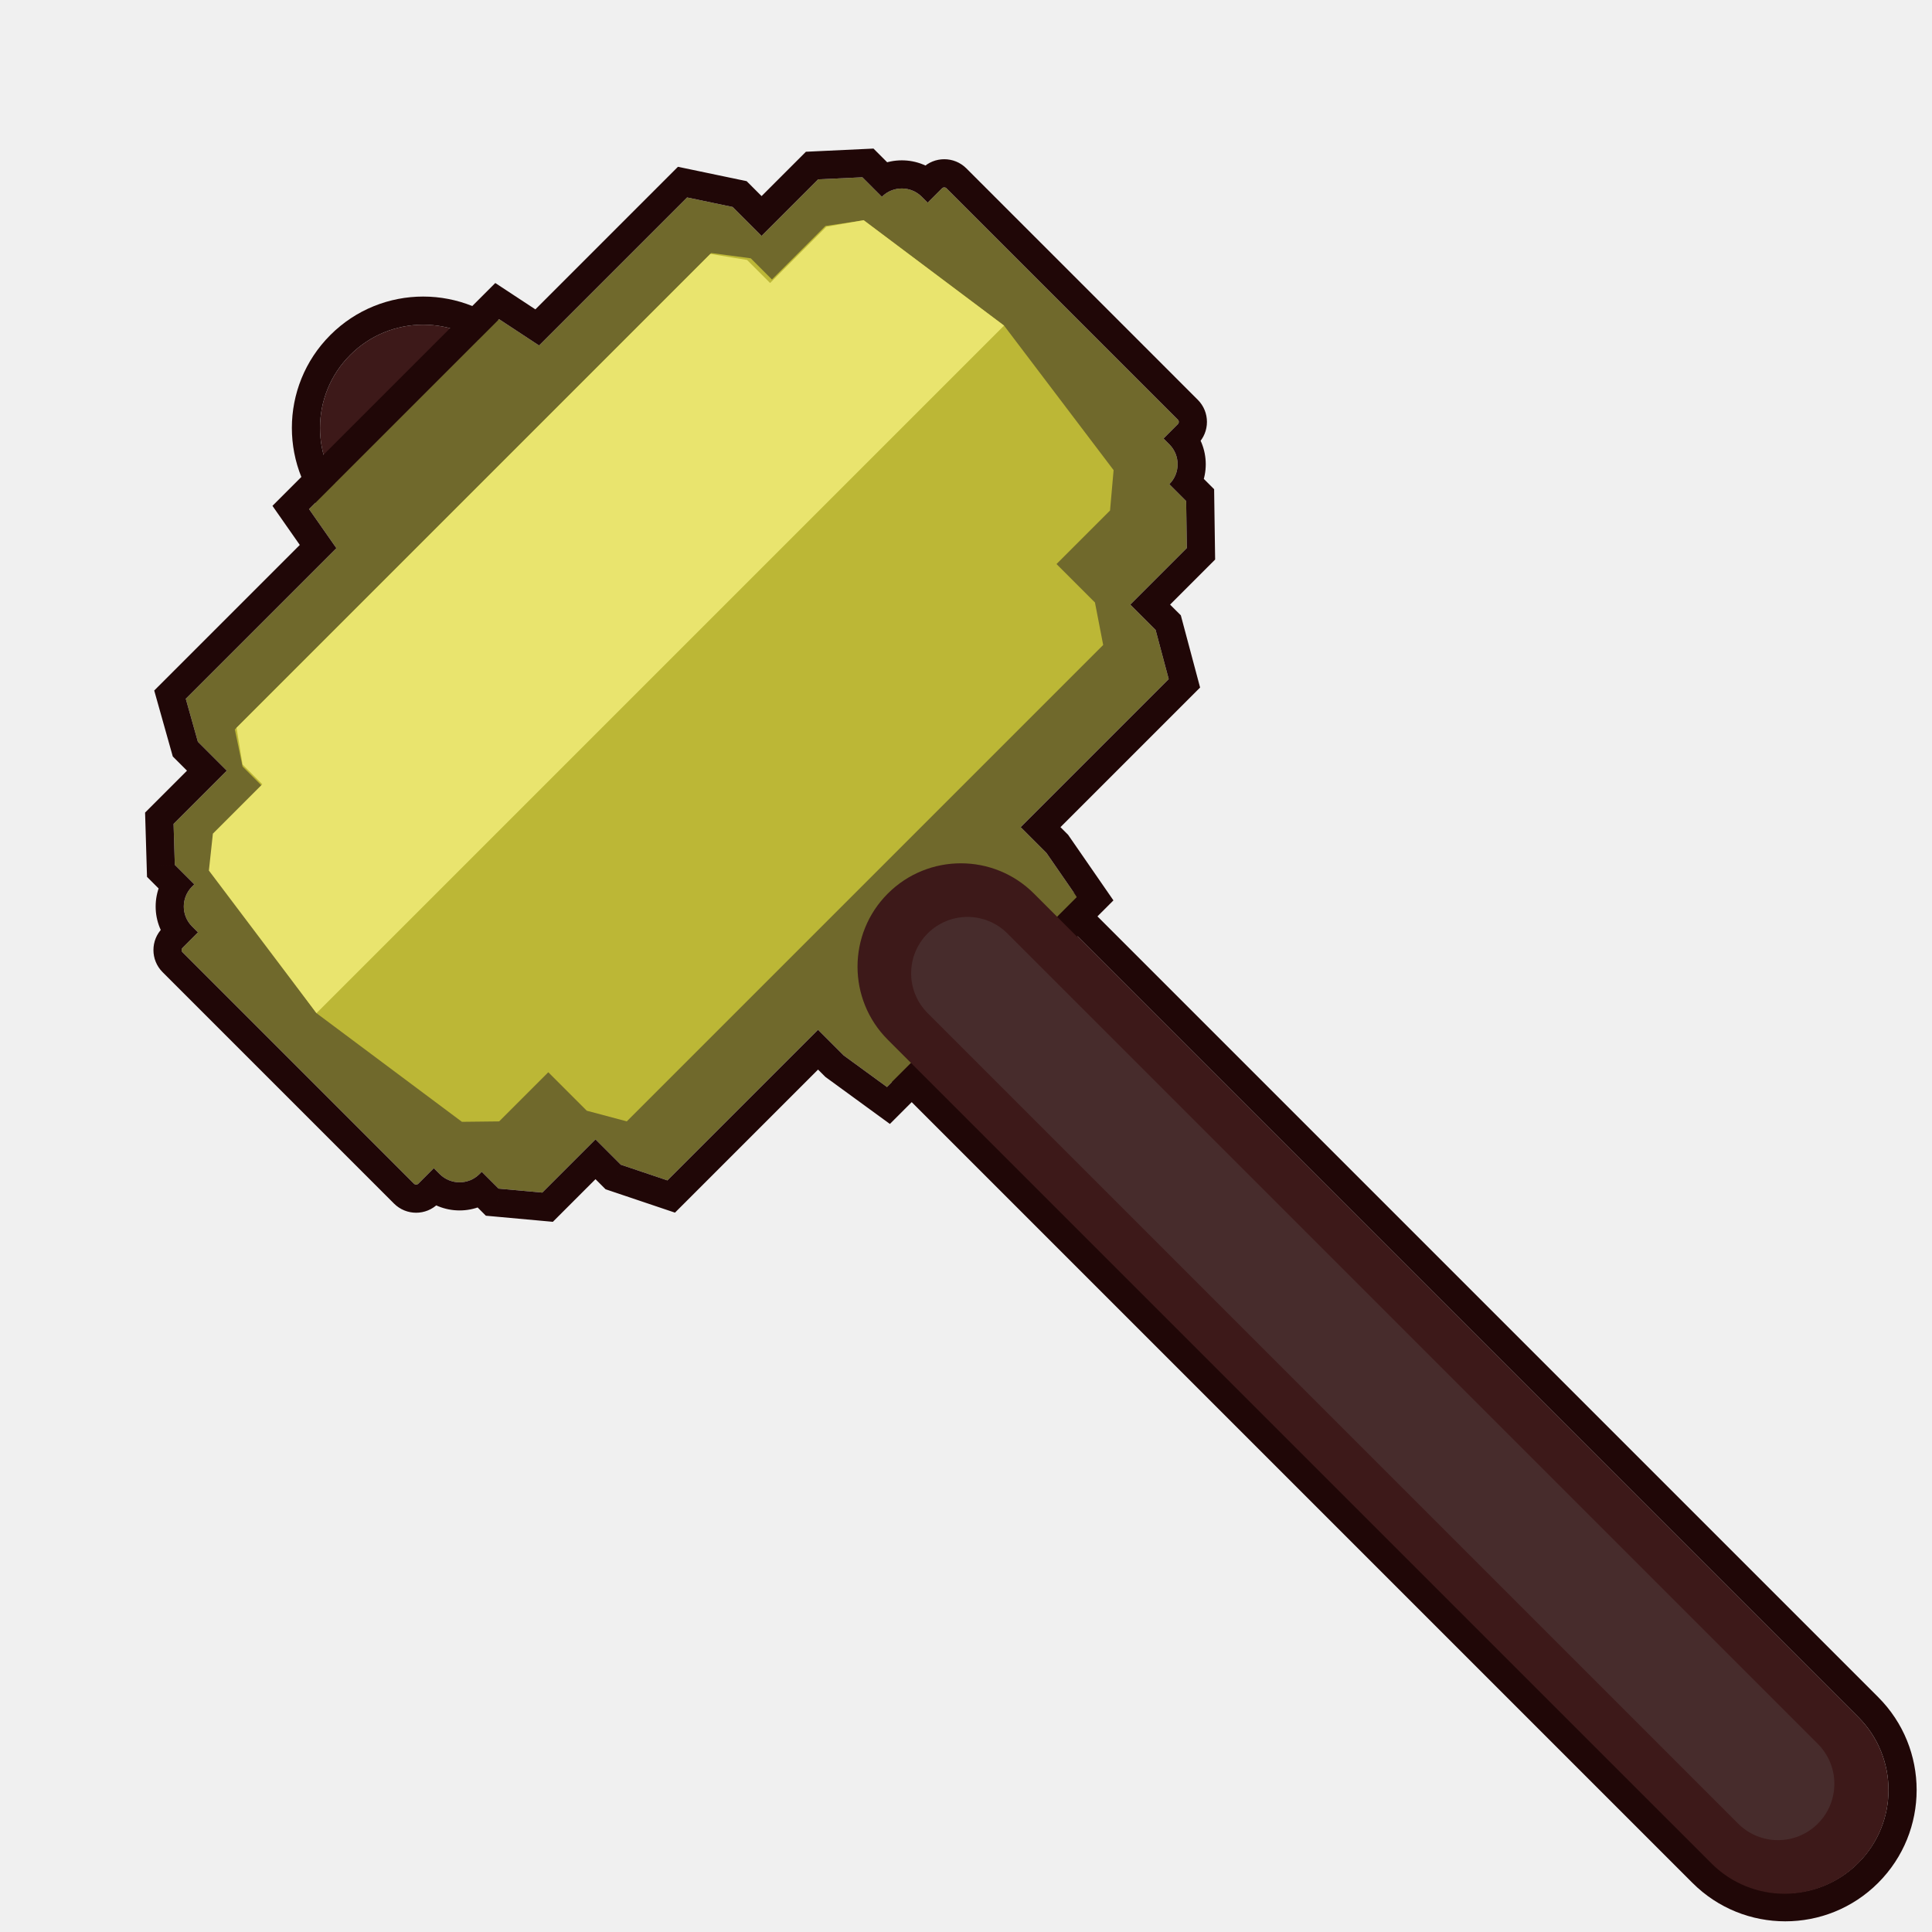
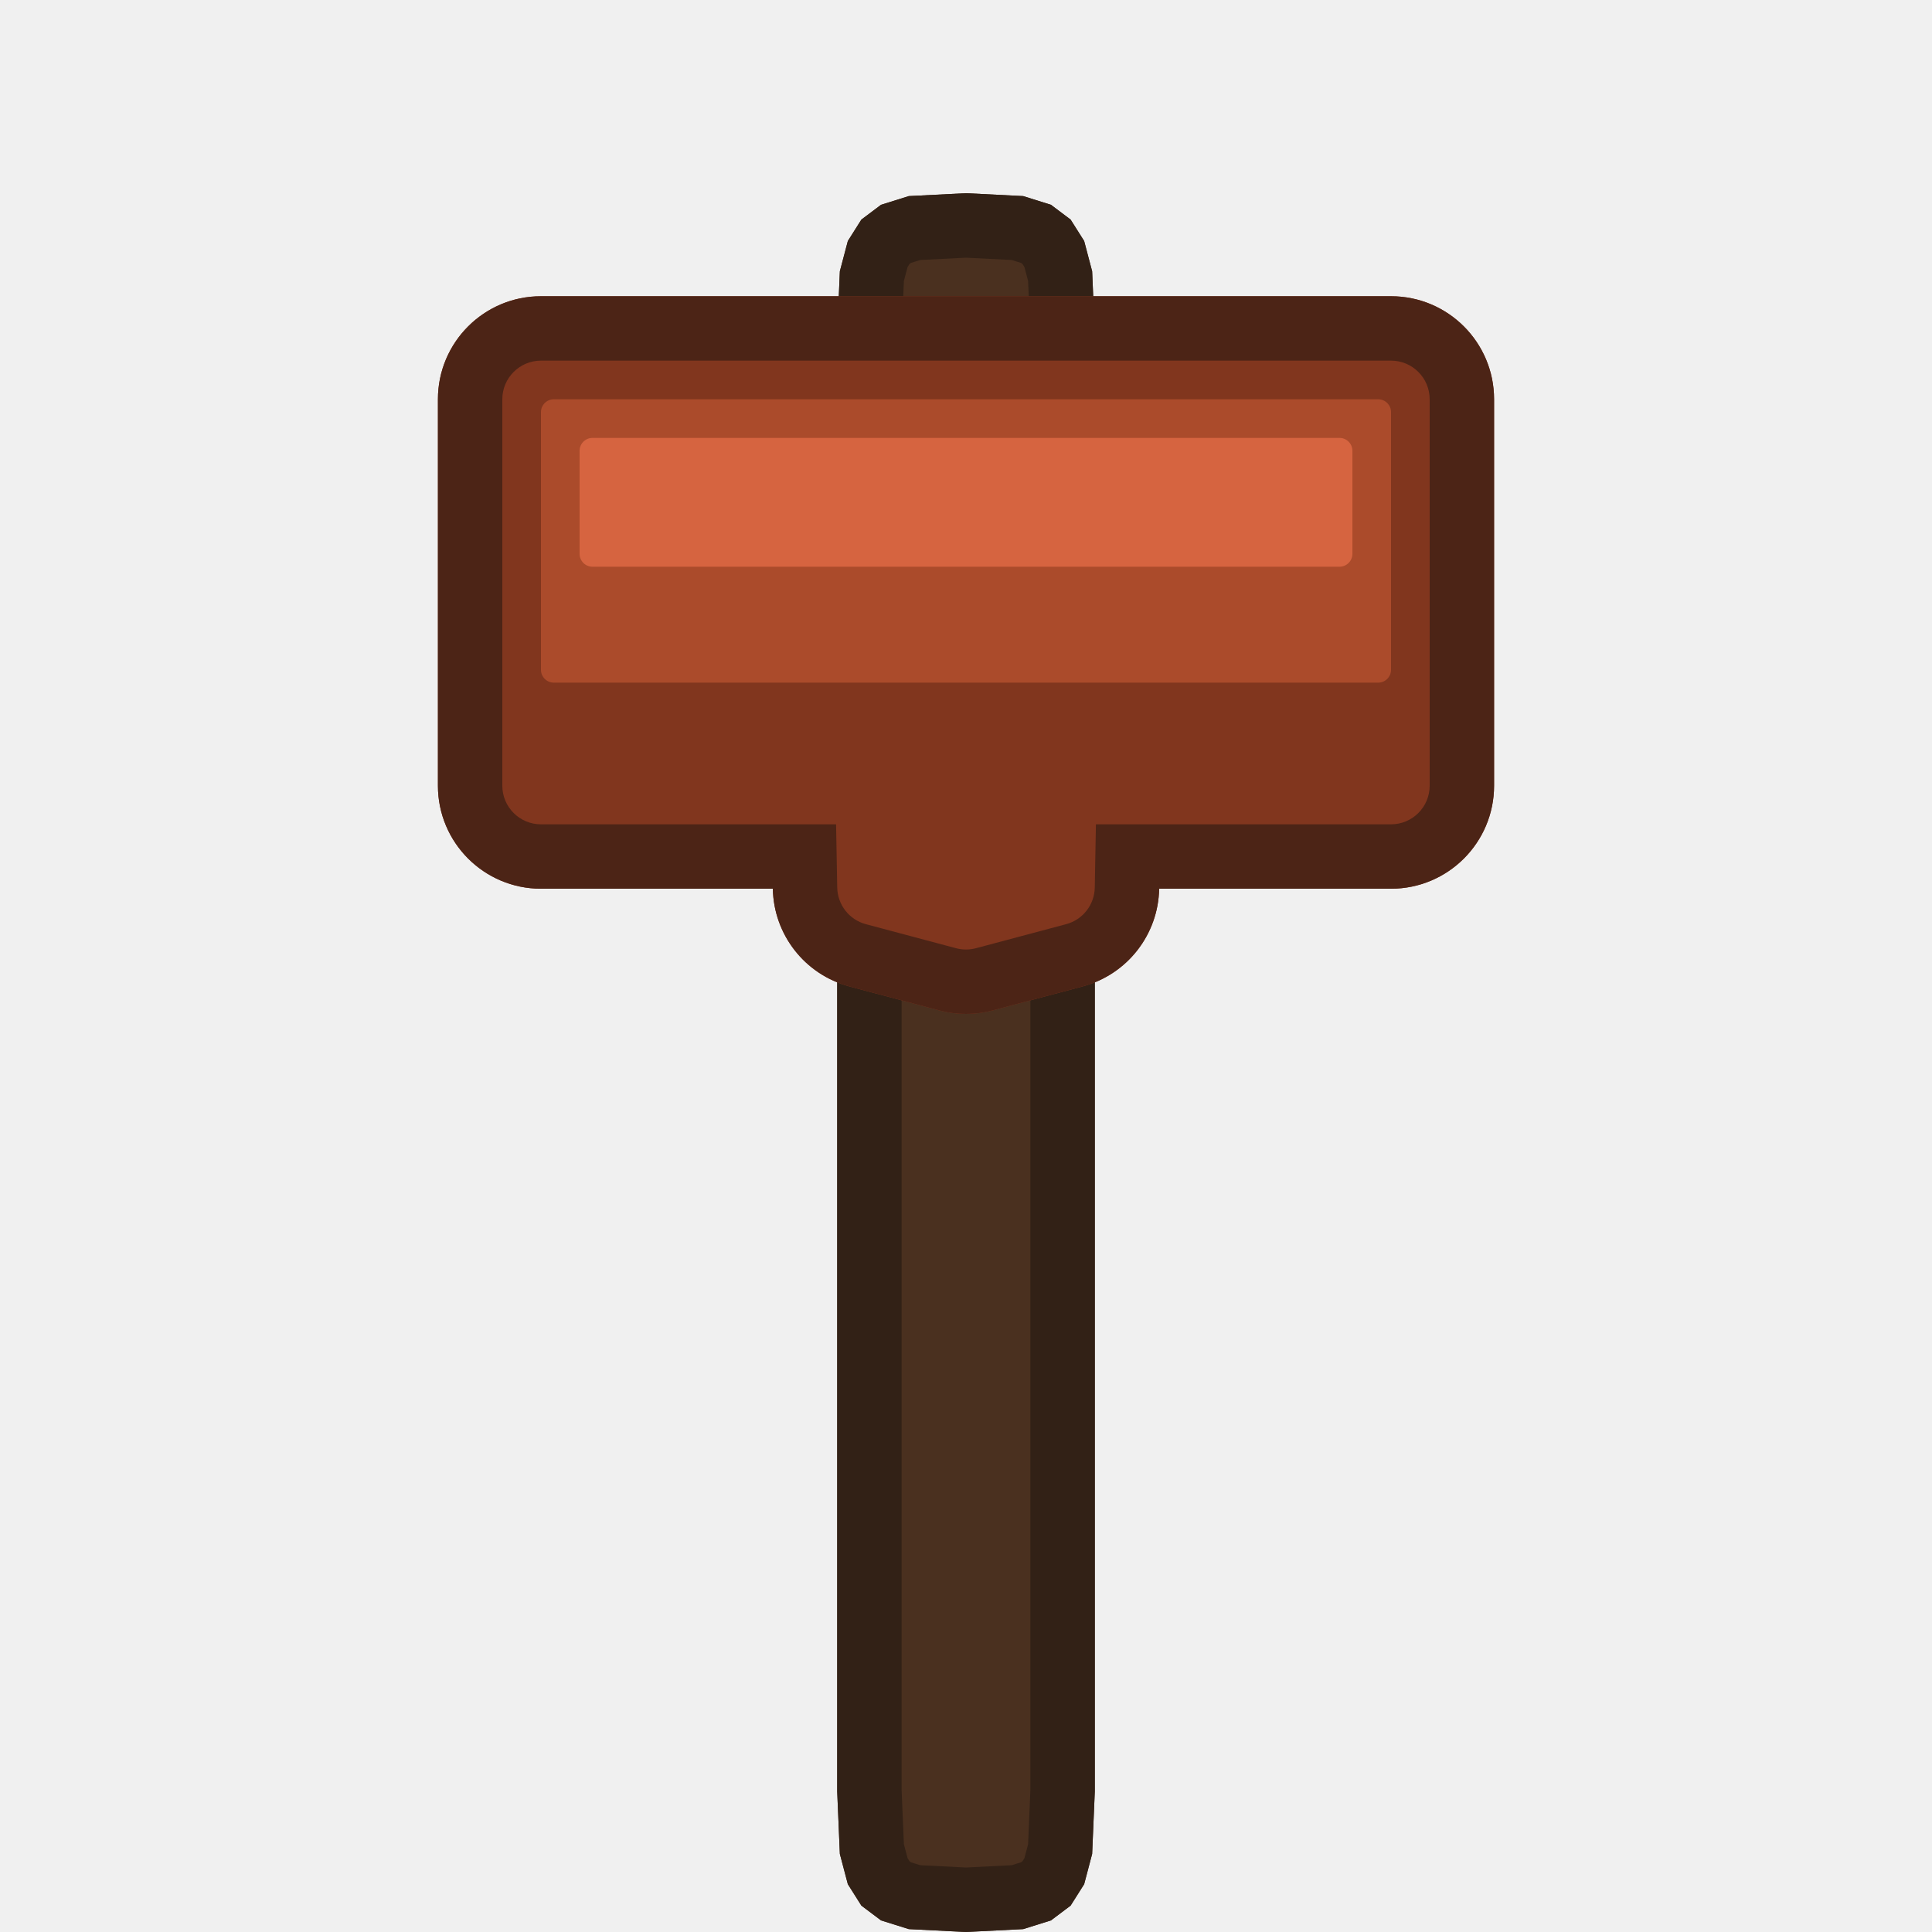
- <svg xmlns="http://www.w3.org/2000/svg" width="501" height="501" viewBox="0 0 501 501" fill="none">
-   <g clip-path="url(#clip0_147_147)">
-     <mask id="path-1-outside-1_147_147" maskUnits="userSpaceOnUse" x="60.587" y="62.17" width="451.134" height="451.134" fill="black">
-       <rect fill="white" x="60.587" y="62.17" width="451.134" height="451.134" />
-       <path d="M90.823 92.038C101.273 81.588 118.217 81.588 128.667 92.038L481.88 445.251C492.331 455.702 492.331 472.645 481.88 483.096V483.096C471.43 493.546 454.486 493.546 444.036 483.096L90.823 129.883C80.373 119.432 80.373 102.489 90.823 92.038V92.038Z" />
-     </mask>
-     <path d="M90.823 92.038C101.273 81.588 118.217 81.588 128.667 92.038L481.88 445.251C492.331 455.702 492.331 472.645 481.88 483.096V483.096C471.43 493.546 454.486 493.546 444.036 483.096L90.823 129.883C80.373 119.432 80.373 102.489 90.823 92.038V92.038Z" fill="#3D1919" />
-     <path d="M90.823 129.883L95.984 124.722L90.823 129.883ZM444.036 483.096L438.875 488.256L444.036 483.096ZM481.88 445.251L476.72 450.412L481.88 445.251ZM128.667 92.038L133.828 86.878L128.667 92.038ZM123.507 97.199L476.72 450.412L487.041 440.091L133.828 86.878L123.507 97.199ZM449.197 477.935L95.984 124.722L85.662 135.043L438.875 488.256L449.197 477.935ZM95.984 124.722C88.383 117.122 88.383 104.799 95.984 97.199L85.662 86.878C72.362 100.178 72.362 121.743 85.662 135.043L95.984 124.722ZM476.72 477.935C469.119 485.535 456.797 485.535 449.197 477.935L438.875 488.256C452.176 501.557 473.74 501.557 487.041 488.256L476.72 477.935ZM476.72 450.412C484.32 458.012 484.32 470.335 476.72 477.935L487.041 488.256C500.341 474.956 500.341 453.391 487.041 440.091L476.72 450.412ZM133.828 86.878C120.527 73.577 98.963 73.577 85.662 86.878L95.984 97.199C103.584 89.599 115.906 89.599 123.507 97.199L133.828 86.878Z" fill="#200707" mask="url(#path-1-outside-1_147_147)" />
-     <mask id="path-3-outside-2_147_147" maskUnits="userSpaceOnUse" x="-5.046" y="-3.424" width="370.524" height="370.524" fill="black">
-       <rect fill="white" x="-5.046" y="-3.424" width="370.524" height="370.524" />
-       <path fill-rule="evenodd" clip-rule="evenodd" d="M129.393 82.754L80.14 132.008L87.197 142.101L87.236 142.14L48.175 181.2L51.314 192.353L58.811 199.849L45.012 213.648L45.331 224.27L50.386 229.325L49.798 229.914C46.948 232.764 46.948 237.385 49.798 240.235L51.339 241.776L47.325 245.79C47.009 246.106 47.009 246.62 47.325 246.936L107.335 306.946C107.651 307.262 108.165 307.262 108.482 306.946L112.495 302.932L114.016 304.453C116.866 307.303 121.487 307.303 124.337 304.453L124.925 303.864L129.287 308.226L140.623 309.258L154.421 295.46L160.987 302.025L173.072 306.096L212.132 267.036L218.804 273.708L230.015 281.883L279.269 232.63L271.346 221.165L264.675 214.493L303.068 176.1L299.665 163.347L293.099 156.782L307.761 142.12L307.588 129.926L303.226 125.564L303.237 125.552C306.087 122.702 306.087 118.081 303.237 115.231L301.717 113.711L305.446 109.981C305.763 109.664 305.763 109.151 305.446 108.834L245.437 48.825C245.12 48.508 244.607 48.508 244.29 48.825L240.561 52.554L239.02 51.013C236.169 48.163 231.548 48.163 228.698 51.013L228.687 51.025L223.631 45.97L212.151 46.51L197.489 61.172L189.992 53.675L178.172 51.203L139.778 89.597L139.739 89.558L129.393 82.754Z" />
-     </mask>
-     <path fill-rule="evenodd" clip-rule="evenodd" d="M129.393 82.754L80.14 132.008L87.197 142.101L87.236 142.14L48.175 181.2L51.314 192.353L58.811 199.849L45.012 213.648L45.331 224.27L50.386 229.325L49.798 229.914C46.948 232.764 46.948 237.385 49.798 240.235L51.339 241.776L47.325 245.79C47.009 246.106 47.009 246.62 47.325 246.936L107.335 306.946C107.651 307.262 108.165 307.262 108.482 306.946L112.495 302.932L114.016 304.453C116.866 307.303 121.487 307.303 124.337 304.453L124.925 303.864L129.287 308.226L140.623 309.258L154.421 295.46L160.987 302.025L173.072 306.096L212.132 267.036L218.804 273.708L230.015 281.883L279.269 232.63L271.346 221.165L264.675 214.493L303.068 176.1L299.665 163.347L293.099 156.782L307.761 142.12L307.588 129.926L303.226 125.564L303.237 125.552C306.087 122.702 306.087 118.081 303.237 115.231L301.717 113.711L305.446 109.981C305.763 109.664 305.763 109.151 305.446 108.834L245.437 48.825C245.12 48.508 244.607 48.508 244.29 48.825L240.561 52.554L239.02 51.013C236.169 48.163 231.548 48.163 228.698 51.013L228.687 51.025L223.631 45.97L212.151 46.51L197.489 61.172L189.992 53.675L178.172 51.203L139.778 89.597L139.739 89.558L129.393 82.754Z" fill="#70692C" />
-     <path d="M80.14 132.008L74.979 126.847L70.652 131.174L74.159 136.189L80.14 132.008ZM129.393 82.754L133.403 76.656L128.436 73.39L124.232 77.594L129.393 82.754ZM87.197 142.101L81.215 146.283L81.583 146.808L82.036 147.261L87.197 142.101ZM87.236 142.14L92.396 147.3L97.557 142.14L92.396 136.979L87.236 142.14ZM48.175 181.2L43.015 176.04L39.992 179.062L41.15 183.178L48.175 181.2ZM51.314 192.353L44.289 194.33L44.806 196.165L46.154 197.513L51.314 192.353ZM58.811 199.849L63.972 205.01L69.132 199.849L63.972 194.689L58.811 199.849ZM45.012 213.648L39.852 208.488L37.623 210.716L37.718 213.867L45.012 213.648ZM45.331 224.27L38.036 224.489L38.123 227.383L40.17 229.431L45.331 224.27ZM50.386 229.325L55.547 234.486L60.708 229.325L55.547 224.165L50.386 229.325ZM51.339 241.776L56.5 246.936L61.66 241.776L56.5 236.615L51.339 241.776ZM47.325 245.79L42.165 240.629L47.325 245.79ZM112.495 302.932L117.656 297.771L112.495 292.611L107.335 297.771L112.495 302.932ZM124.925 303.864L130.086 298.704L124.925 293.543L119.765 298.704L124.925 303.864ZM129.287 308.226L124.127 313.387L125.995 315.255L128.626 315.494L129.287 308.226ZM140.623 309.258L139.961 316.527L143.366 316.837L145.783 314.419L140.623 309.258ZM154.421 295.46L159.582 290.299L154.421 285.139L149.261 290.299L154.421 295.46ZM160.987 302.025L155.826 307.186L157.036 308.396L158.657 308.942L160.987 302.025ZM173.072 306.096L170.742 313.013L175.031 314.458L178.232 311.257L173.072 306.096ZM212.132 267.036L217.293 261.875L212.132 256.715L206.971 261.875L212.132 267.036ZM218.804 273.708L213.643 278.868L214.045 279.27L214.504 279.605L218.804 273.708ZM230.015 281.883L225.715 287.78L230.761 291.459L235.176 287.044L230.015 281.883ZM279.269 232.63L284.429 237.79L288.732 233.487L285.273 228.481L279.269 232.63ZM271.346 221.165L277.35 217.016L276.975 216.472L276.507 216.005L271.346 221.165ZM264.675 214.493L259.514 209.333L254.353 214.493L259.514 219.654L264.675 214.493ZM303.068 176.1L308.229 181.26L311.205 178.284L310.12 174.218L303.068 176.1ZM299.665 163.347L306.716 161.466L306.211 159.572L304.826 158.187L299.665 163.347ZM293.099 156.782L287.939 151.621L282.778 156.782L287.939 161.942L293.099 156.782ZM307.761 142.12L312.922 147.28L315.103 145.1L315.059 142.016L307.761 142.12ZM307.588 129.926L314.885 129.822L314.843 126.86L312.748 124.765L307.588 129.926ZM303.226 125.564L298.065 120.403L292.905 125.564L298.065 130.725L303.226 125.564ZM301.717 113.711L296.556 108.55L291.396 113.711L296.556 118.871L301.717 113.711ZM240.561 52.554L235.4 57.715L240.561 62.876L245.721 57.715L240.561 52.554ZM228.687 51.025L223.526 56.186L228.687 61.346L233.847 56.186L228.687 51.025ZM223.631 45.97L228.792 40.809L226.511 38.528L223.289 38.679L223.631 45.97ZM212.151 46.51L211.808 39.219L208.987 39.352L206.99 41.349L212.151 46.51ZM197.489 61.172L192.328 66.332L197.489 71.493L202.65 66.332L197.489 61.172ZM189.992 53.675L195.153 48.514L193.615 46.976L191.486 46.531L189.992 53.675ZM178.172 51.203L179.665 44.06L175.802 43.252L173.011 46.043L178.172 51.203ZM139.778 89.597L134.618 94.758L139.778 99.918L144.939 94.758L139.778 89.597ZM139.739 89.558L144.9 84.397L144.372 83.87L143.749 83.46L139.739 89.558ZM85.3 137.168L134.554 87.915L124.232 77.594L74.979 126.847L85.3 137.168ZM93.178 137.919L86.121 127.826L74.159 136.189L81.215 146.283L93.178 137.919ZM92.396 136.979L92.357 136.94L82.036 147.261L82.075 147.3L92.396 136.979ZM53.336 186.361L92.396 147.3L82.075 136.979L43.015 176.04L53.336 186.361ZM58.34 190.375L55.2 179.223L41.15 183.178L44.289 194.33L58.34 190.375ZM63.972 194.689L56.475 187.192L46.154 197.513L53.651 205.01L63.972 194.689ZM50.173 218.809L63.972 205.01L53.651 194.689L39.852 208.488L50.173 218.809ZM52.626 224.051L52.307 213.429L37.718 213.867L38.036 224.489L52.626 224.051ZM55.547 224.165L50.492 219.109L40.17 229.431L45.226 234.486L55.547 224.165ZM54.959 235.074L55.547 234.486L45.226 224.165L44.638 224.753L54.959 235.074ZM54.959 235.074L54.959 235.074L44.638 224.753C38.938 230.453 38.938 239.695 44.638 245.395L54.959 235.074ZM56.5 236.615L54.959 235.074L44.638 245.395L46.179 246.936L56.5 236.615ZM52.486 250.95L56.5 246.936L46.179 236.615L42.165 240.629L52.486 250.95ZM52.486 241.776C55.019 244.309 55.019 248.417 52.486 250.95L42.165 240.629C38.998 243.796 38.998 248.93 42.165 252.097L52.486 241.776ZM112.495 301.785L52.486 241.776L42.165 252.097L102.174 312.106L112.495 301.785ZM103.321 301.785C105.854 299.252 109.962 299.252 112.495 301.785L102.174 312.106C105.341 315.273 110.475 315.273 113.642 312.106L103.321 301.785ZM107.335 297.771L103.321 301.785L113.642 312.106L117.656 308.092L107.335 297.771ZM119.177 299.292L117.656 297.771L107.335 308.092L108.856 309.613L119.177 299.292ZM119.177 299.292L119.177 299.292L108.856 309.613C114.556 315.313 123.798 315.313 129.498 309.613L119.177 299.292ZM119.765 298.704L119.177 299.292L129.498 309.613L130.086 309.025L119.765 298.704ZM134.448 303.066L130.086 298.704L119.765 309.025L124.127 313.387L134.448 303.066ZM141.285 301.99L129.949 300.958L128.626 315.494L139.961 316.527L141.285 301.99ZM149.261 290.299L135.462 304.098L145.783 314.419L159.582 300.62L149.261 290.299ZM166.148 296.865L159.582 290.299L149.261 300.62L155.826 307.186L166.148 296.865ZM175.402 299.18L163.317 295.109L158.657 308.942L170.742 313.013L175.402 299.18ZM206.971 261.875L167.911 300.936L178.232 311.257L217.293 272.197L206.971 261.875ZM223.964 268.547L217.293 261.875L206.971 272.197L213.643 278.868L223.964 268.547ZM234.315 275.986L223.104 267.811L214.504 279.605L225.715 287.78L234.315 275.986ZM274.108 227.469L224.855 276.723L235.176 287.044L284.429 237.79L274.108 227.469ZM265.342 225.314L273.265 236.779L285.273 228.481L277.35 217.016L265.342 225.314ZM259.514 219.654L266.186 226.326L276.507 216.005L269.835 209.333L259.514 219.654ZM297.908 170.939L259.514 209.333L269.835 219.654L308.229 181.26L297.908 170.939ZM292.614 165.229L296.017 177.982L310.12 174.218L306.716 161.466L292.614 165.229ZM287.939 161.942L294.504 168.508L304.826 158.187L298.26 151.621L287.939 161.942ZM302.601 136.959L287.939 151.621L298.26 161.942L312.922 147.28L302.601 136.959ZM300.29 130.03L300.464 142.224L315.059 142.016L314.885 129.822L300.29 130.03ZM298.065 130.725L302.427 135.087L312.748 124.765L308.386 120.403L298.065 130.725ZM298.077 120.392L298.065 120.403L308.386 130.725L308.398 130.713L298.077 120.392ZM298.077 120.392L298.077 120.392L308.398 130.713C314.098 125.013 314.098 115.771 308.398 110.071L298.077 120.392ZM296.556 118.871L298.077 120.392L308.398 110.071L306.877 108.55L296.556 118.871ZM300.286 104.821L296.556 108.55L306.877 118.871L310.607 115.142L300.286 104.821ZM300.286 113.995C297.752 111.461 297.752 107.354 300.286 104.821L310.607 115.142C313.773 111.975 313.773 106.841 310.607 103.674L300.286 113.995ZM240.276 53.986L300.286 113.995L310.607 103.674L250.597 43.664L240.276 53.986ZM249.451 53.986C246.917 56.519 242.81 56.519 240.276 53.986L250.597 43.664C247.43 40.498 242.296 40.498 239.129 43.664L249.451 53.986ZM245.721 57.715L249.451 53.986L239.129 43.664L235.4 47.394L245.721 57.715ZM233.859 56.174L235.4 57.715L245.721 47.394L244.18 45.853L233.859 56.174ZM233.859 56.174L233.859 56.174L244.18 45.853C238.48 40.153 229.238 40.153 223.538 45.853L233.859 56.174ZM233.847 56.186L233.859 56.174L223.538 45.853L223.526 45.864L233.847 56.186ZM218.471 51.13L223.526 56.186L233.847 45.864L228.792 40.809L218.471 51.13ZM212.494 53.8L223.974 53.26L223.289 38.679L211.808 39.219L212.494 53.8ZM202.65 66.332L217.312 51.67L206.99 41.349L192.328 56.011L202.65 66.332ZM184.832 58.835L192.328 66.332L202.65 56.011L195.153 48.514L184.832 58.835ZM176.678 58.347L188.499 60.818L191.486 46.531L179.665 44.06L176.678 58.347ZM144.939 94.758L183.333 56.364L173.011 46.043L134.618 84.436L144.939 94.758ZM134.579 94.719L134.618 94.758L144.939 84.436L144.9 84.397L134.579 94.719ZM125.383 88.852L135.729 95.656L143.749 83.46L133.403 76.656L125.383 88.852Z" fill="#200707" mask="url(#path-3-outside-2_147_147)" />
-     <path fill-rule="evenodd" clip-rule="evenodd" d="M184.433 65.614L60.896 189.151L62.903 198.774L68.39 204.261L55.647 217.003L54.987 226.108L82.067 262.729L119.786 290.906L129.441 290.796L142.183 278.054L152.154 288.025L162.536 290.791L286.073 167.254L283.941 156.238L273.97 146.267L287.851 132.386L288.775 121.917L260.367 84.429L223.976 57.118L214.058 58.592L200.177 72.474L194.69 66.987L184.433 65.614Z" fill="#BCB736" />
-     <path d="M230.22 231.72C240.685 221.254 257.654 221.254 268.119 231.72L481.735 445.336C492.201 455.802 492.201 472.77 481.735 483.235V483.235C471.27 493.701 454.301 493.701 443.836 483.235L230.22 269.62C219.754 259.154 219.754 242.186 230.22 231.72V231.72Z" fill="#3D1919" />
-     <path d="M240.557 242.056C246.265 236.348 255.521 236.348 261.229 242.056L471.4 452.227C477.108 457.935 477.108 467.191 471.4 472.899V472.899C465.691 478.608 456.436 478.608 450.727 472.899L240.557 262.729C234.848 257.02 234.848 247.765 240.557 242.056V242.056Z" fill="#472C2C" />
-     <path d="M260.368 84.428L82.067 262.729L54.168 225.75L55.205 216.179L68.022 203.361L62.902 198.24L61.332 188.715L184.203 65.844L193.728 67.414L199.702 73.388L214.287 58.803L223.957 57.098L260.368 84.428Z" fill="#E9E46E" />
-   </g>
-   <defs>
-     <clipPath id="clip0_147_147">
-       <rect width="500" height="500" fill="white" transform="translate(0.375 0.625)" />
-     </clipPath>
-   </defs>
+ <svg xmlns="http://www.w3.org/2000/svg" width="150" height="150" viewBox="0 0 150 150" fill="none">
+   <mask id="path-1-inside-1_1239_777" fill="white">
+     <path d="M79.443 15.225L81.598 15.901L83.122 17.048L84.174 18.712L84.794 21.061L85 25.909V139.091L84.794 143.938L84.174 146.288L83.122 147.952L81.598 149.099L79.443 149.775L75 150L70.556 149.775L68.402 149.099L66.877 147.952L65.826 146.288L65.206 143.938L65 139.091V25.909L65.206 21.061L65.826 18.712L66.877 17.048L68.402 15.901L70.556 15.225L75 15L79.443 15.225Z" />
+   </mask>
+   <path d="M79.443 15.225L81.598 15.901L83.122 17.048L84.174 18.712L84.794 21.061L85 25.909V139.091L84.794 143.938L84.174 146.288L83.122 147.952L81.598 149.099L79.443 149.775L75 150L70.556 149.775L68.402 149.099L66.877 147.952L65.826 146.288L65.206 143.938L65 139.091V25.909L65.206 21.061L65.826 18.712L66.877 17.048L68.402 15.901L70.556 15.225L75 15L79.443 15.225Z" fill="#4A301F" />
+   <path d="M79.443 15.225L80.942 10.454L80.333 10.263L79.696 10.231L79.443 15.225ZM81.598 15.901L84.603 11.905L83.916 11.389L83.096 11.131L81.598 15.901ZM83.122 17.048L87.349 14.377L86.859 13.602L86.127 13.052L83.122 17.048ZM84.174 18.712L89.008 17.436L88.812 16.692L88.4 16.041L84.174 18.712ZM84.794 21.061L89.789 20.849L89.766 20.309L89.628 19.786L84.794 21.061ZM85 25.909H90V25.803L89.996 25.697L85 25.909ZM85 139.091L89.996 139.303L90 139.197V139.091H85ZM84.794 143.938L89.628 145.214L89.766 144.691L89.789 144.151L84.794 143.938ZM84.174 146.288L88.4 148.959L88.812 148.309L89.008 147.564L84.174 146.288ZM83.122 147.952L86.127 151.948L86.859 151.398L87.349 150.624L83.122 147.952ZM81.598 149.099L83.096 153.869L83.916 153.611L84.603 153.095L81.598 149.099ZM79.443 149.775L79.696 154.769L80.333 154.737L80.942 154.546L79.443 149.775ZM75 150L74.748 154.994L75 155.006L75.252 154.994L75 150ZM70.556 149.775L69.056 154.545L69.666 154.737L70.303 154.769L70.556 149.775ZM68.402 149.099L65.398 153.096L66.084 153.611L66.903 153.869L68.402 149.099ZM66.877 147.952L62.649 150.622L63.139 151.398L63.873 151.949L66.877 147.952ZM65.826 146.288L60.992 147.564L61.188 148.308L61.599 148.958L65.826 146.288ZM65.206 143.938L60.211 144.151L60.233 144.691L60.372 145.214L65.206 143.938ZM65 139.091H60V139.197L60.005 139.303L65 139.091ZM65 25.909L60.005 25.697L60 25.803V25.909H65ZM65.206 21.061L60.372 19.786L60.233 20.309L60.211 20.849L65.206 21.061ZM65.826 18.712L61.599 16.042L61.188 16.692L60.992 17.436L65.826 18.712ZM66.877 17.048L63.873 13.051L63.139 13.602L62.649 14.378L66.877 17.048ZM68.402 15.901L66.903 11.131L66.084 11.389L65.398 11.904L68.402 15.901ZM70.556 15.225L70.303 10.231L69.666 10.263L69.056 10.455L70.556 15.225ZM75 15L75.252 10.006L75 9.994L74.748 10.006L75 15ZM79.443 15.225L77.945 19.995L80.099 20.672L81.598 15.901L83.096 11.131L80.942 10.454L79.443 15.225ZM81.598 15.901L78.592 19.897L80.117 21.044L83.122 17.048L86.127 13.052L84.603 11.905L81.598 15.901ZM83.122 17.048L78.895 19.719L79.947 21.383L84.174 18.712L88.4 16.041L87.349 14.377L83.122 17.048ZM84.174 18.712L79.339 19.988L79.96 22.337L84.794 21.061L89.628 19.786L89.008 17.436L84.174 18.712ZM84.794 21.061L79.799 21.274L80.004 26.122L85 25.909L89.996 25.697L89.789 20.849L84.794 21.061ZM85 25.909H80V139.091H85H90V25.909H85ZM85 139.091L80.004 138.878L79.799 143.726L84.794 143.938L89.789 144.151L89.996 139.303L85 139.091ZM84.794 143.938L79.96 142.663L79.339 145.012L84.174 146.288L89.008 147.564L89.628 145.214L84.794 143.938ZM84.174 146.288L79.947 143.617L78.895 145.281L83.122 147.952L87.349 150.624L88.4 148.959L84.174 146.288ZM83.122 147.952L80.117 143.956L78.592 145.103L81.598 149.099L84.603 153.095L86.127 151.948L83.122 147.952ZM81.598 149.099L80.099 144.328L77.945 145.005L79.443 149.775L80.942 154.546L83.096 153.869L81.598 149.099ZM79.443 149.775L79.191 144.782L74.748 145.006L75 150L75.252 154.994L79.696 154.769L79.443 149.775ZM75 150L75.252 145.006L70.808 144.782L70.556 149.775L70.303 154.769L74.748 154.994L75 150ZM70.556 149.775L72.055 145.005L69.901 144.329L68.402 149.099L66.903 153.869L69.056 154.545L70.556 149.775ZM68.402 149.099L71.406 145.102L69.881 143.955L66.877 147.952L63.873 151.949L65.398 153.096L68.402 149.099ZM66.877 147.952L71.105 145.283L70.054 143.618L65.826 146.288L61.599 148.958L62.649 150.622L66.877 147.952ZM65.826 146.288L70.661 145.012L70.04 142.663L65.206 143.938L60.372 145.214L60.992 147.564L65.826 146.288ZM65.206 143.938L70.201 143.726L69.996 138.878L65 139.091L60.005 139.303L60.211 144.151L65.206 143.938ZM65 139.091H70V25.909H65H60V139.091H65ZM65 25.909L69.996 26.122L70.201 21.274L65.206 21.061L60.211 20.849L60.005 25.697L65 25.909ZM65.206 21.061L70.04 22.337L70.661 19.988L65.826 18.712L60.992 17.436L60.372 19.786L65.206 21.061ZM65.826 18.712L70.054 21.381L71.105 19.717L66.877 17.048L62.649 14.378L61.599 16.042L65.826 18.712ZM66.877 17.048L69.881 21.045L71.406 19.898L68.402 15.901L65.398 11.904L63.873 13.051L66.877 17.048ZM68.402 15.901L69.901 20.671L72.055 19.995L70.556 15.225L69.056 10.455L66.903 11.131L68.402 15.901ZM70.556 15.225L70.808 20.218L75.252 19.994L75 15L74.748 10.006L70.303 10.231L70.556 15.225ZM75 15L74.748 19.994L79.191 20.218L79.443 15.225L79.696 10.231L75.252 10.006L75 15Z" fill="#322116" mask="url(#path-1-inside-1_1239_777)" />
+   <mask id="path-3-inside-2_1239_777" fill="white">
+     <path d="M108 23C112.418 23 116 26.582 116 31V61C116 65.418 112.418 69 108 69H89.997C89.933 72.563 87.516 75.663 84.061 76.584L77.061 78.45C75.711 78.81 74.289 78.81 72.939 78.45L65.939 76.584C62.484 75.663 60.068 72.563 60.003 69H42C37.582 69 34 65.418 34 61V31C34 26.582 37.582 23 42 23H108Z" />
+   </mask>
+   <path d="M108 23C112.418 23 116 26.582 116 31V61C116 65.418 112.418 69 108 69H89.997C89.933 72.563 87.516 75.663 84.061 76.584L77.061 78.45C75.711 78.81 74.289 78.81 72.939 78.45L65.939 76.584C62.484 75.663 60.068 72.563 60.003 69H42C37.582 69 34 65.418 34 61V31C34 26.582 37.582 23 42 23H108Z" fill="#81361E" />
+   <path d="M108 23V18V18V23ZM116 31H121H116ZM116 61H121V61H116ZM89.997 69V64H85.087L84.998 68.909L89.997 69ZM84.061 76.584L85.35 81.415L85.35 81.415L84.061 76.584ZM77.061 78.45L75.773 73.619L75.773 73.619L77.061 78.45ZM72.939 78.45L74.227 73.619L74.227 73.619L72.939 78.45ZM65.939 76.584L64.65 81.415L64.65 81.415L65.939 76.584ZM60.003 69L65.002 68.909L64.913 64H60.003V69ZM42 69L42 74H42V69ZM34 61H29H34ZM34 31L29 31V31H34ZM108 23V28C109.657 28 111 29.343 111 31H116H121C121 23.82 115.18 18 108 18V23ZM116 31H111V61H116H121V31H116ZM116 61H111C111 62.657 109.657 64 108 64V69V74C115.18 74 121 68.18 121 61H116ZM108 69V64H89.997V69V74H108V69ZM89.997 69L84.998 68.909C84.974 70.247 84.067 71.408 82.773 71.753L84.061 76.584L85.35 81.415C90.966 79.917 94.891 74.88 94.996 69.091L89.997 69ZM84.061 76.584L82.773 71.753L75.773 73.619L77.061 78.45L78.35 83.281L85.35 81.415L84.061 76.584ZM77.061 78.45L75.773 73.619C75.267 73.754 74.733 73.754 74.227 73.619L72.939 78.45L71.65 83.281C73.845 83.867 76.155 83.867 78.35 83.281L77.061 78.45ZM72.939 78.45L74.227 73.619L67.227 71.753L65.939 76.584L64.65 81.415L71.65 83.281L72.939 78.45ZM65.939 76.584L67.227 71.753C65.933 71.408 65.026 70.247 65.002 68.909L60.003 69L55.004 69.091C55.109 74.88 59.034 79.917 64.65 81.415L65.939 76.584ZM60.003 69V64H42V69V74H60.003V69ZM42 69L42 64C40.343 64 39 62.657 39 61H34H29C29 68.18 34.82 74 42 74L42 69ZM34 61H39V31H34H29V61H34ZM34 31L39 31C39 29.343 40.343 28 42 28V23V18C34.82 18 29 23.82 29 31L34 31ZM42 23V28H108V23V18H42V23Z" fill="#4C2416" mask="url(#path-3-inside-2_1239_777)" />
+   <rect x="42" y="31" width="66" height="22" rx="1" fill="#AB4B2B" />
+   <rect x="45" y="34" width="60" height="10" rx="1" fill="#D66440" />
</svg>
